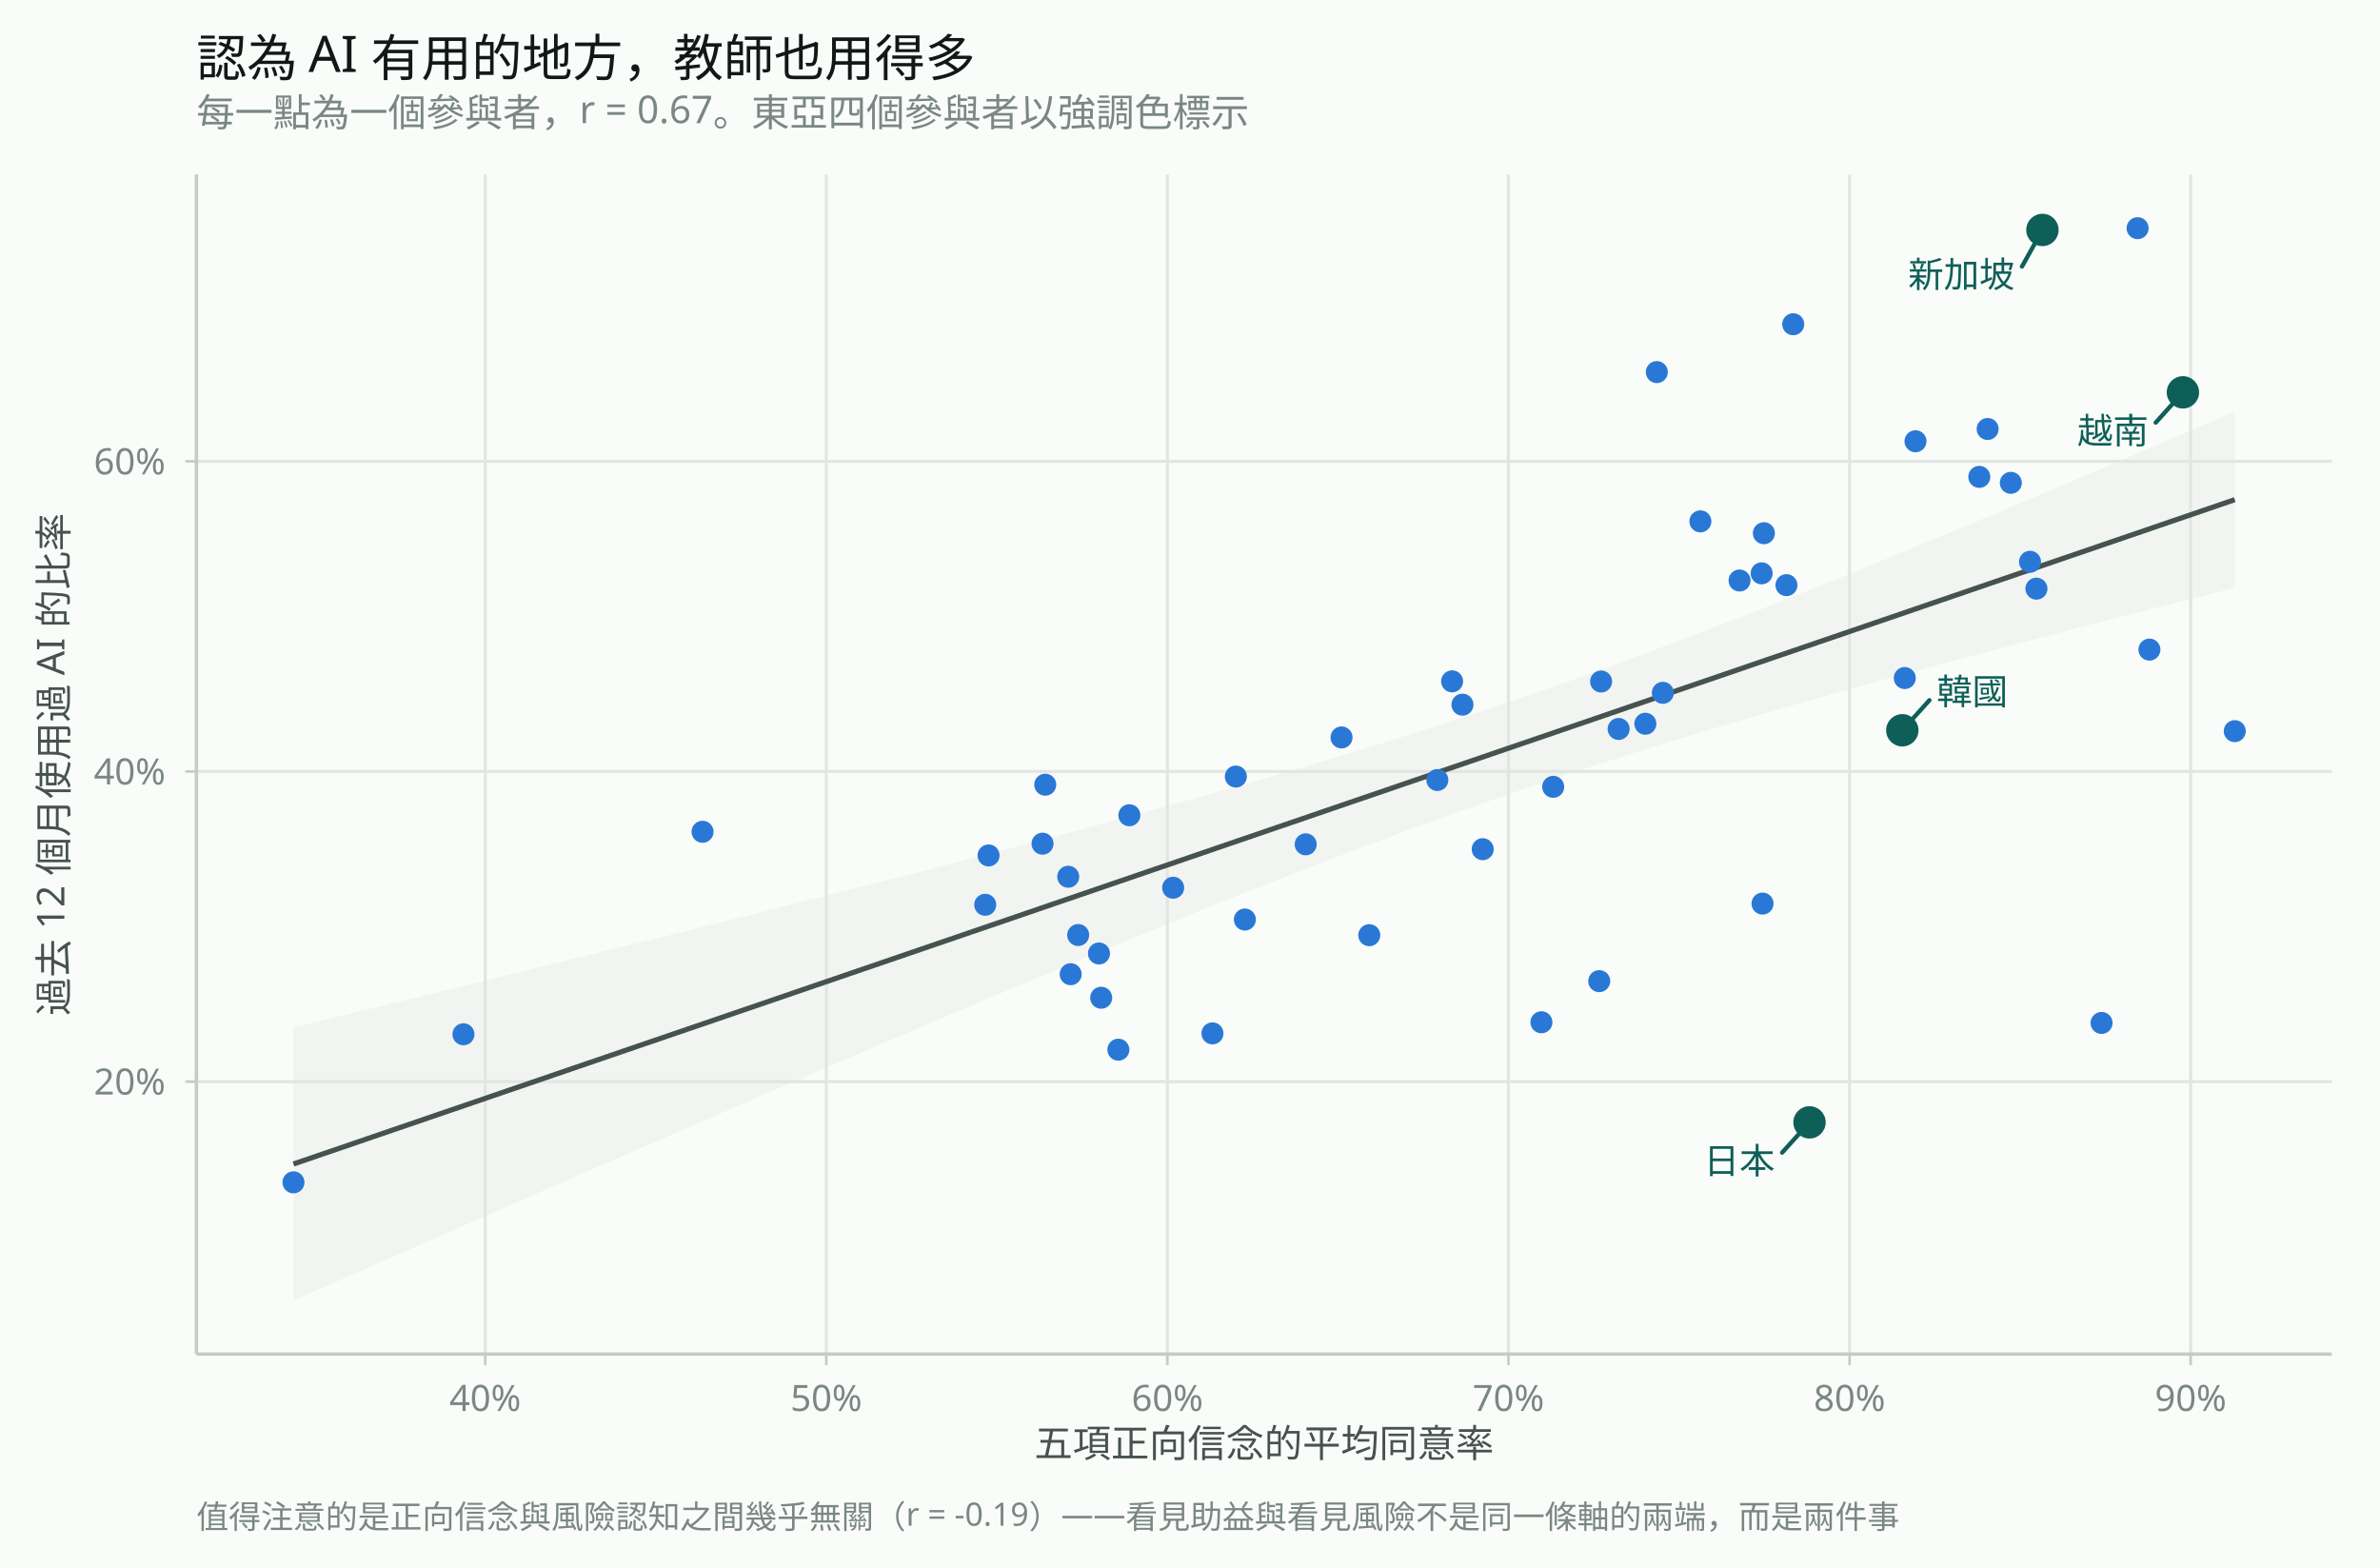
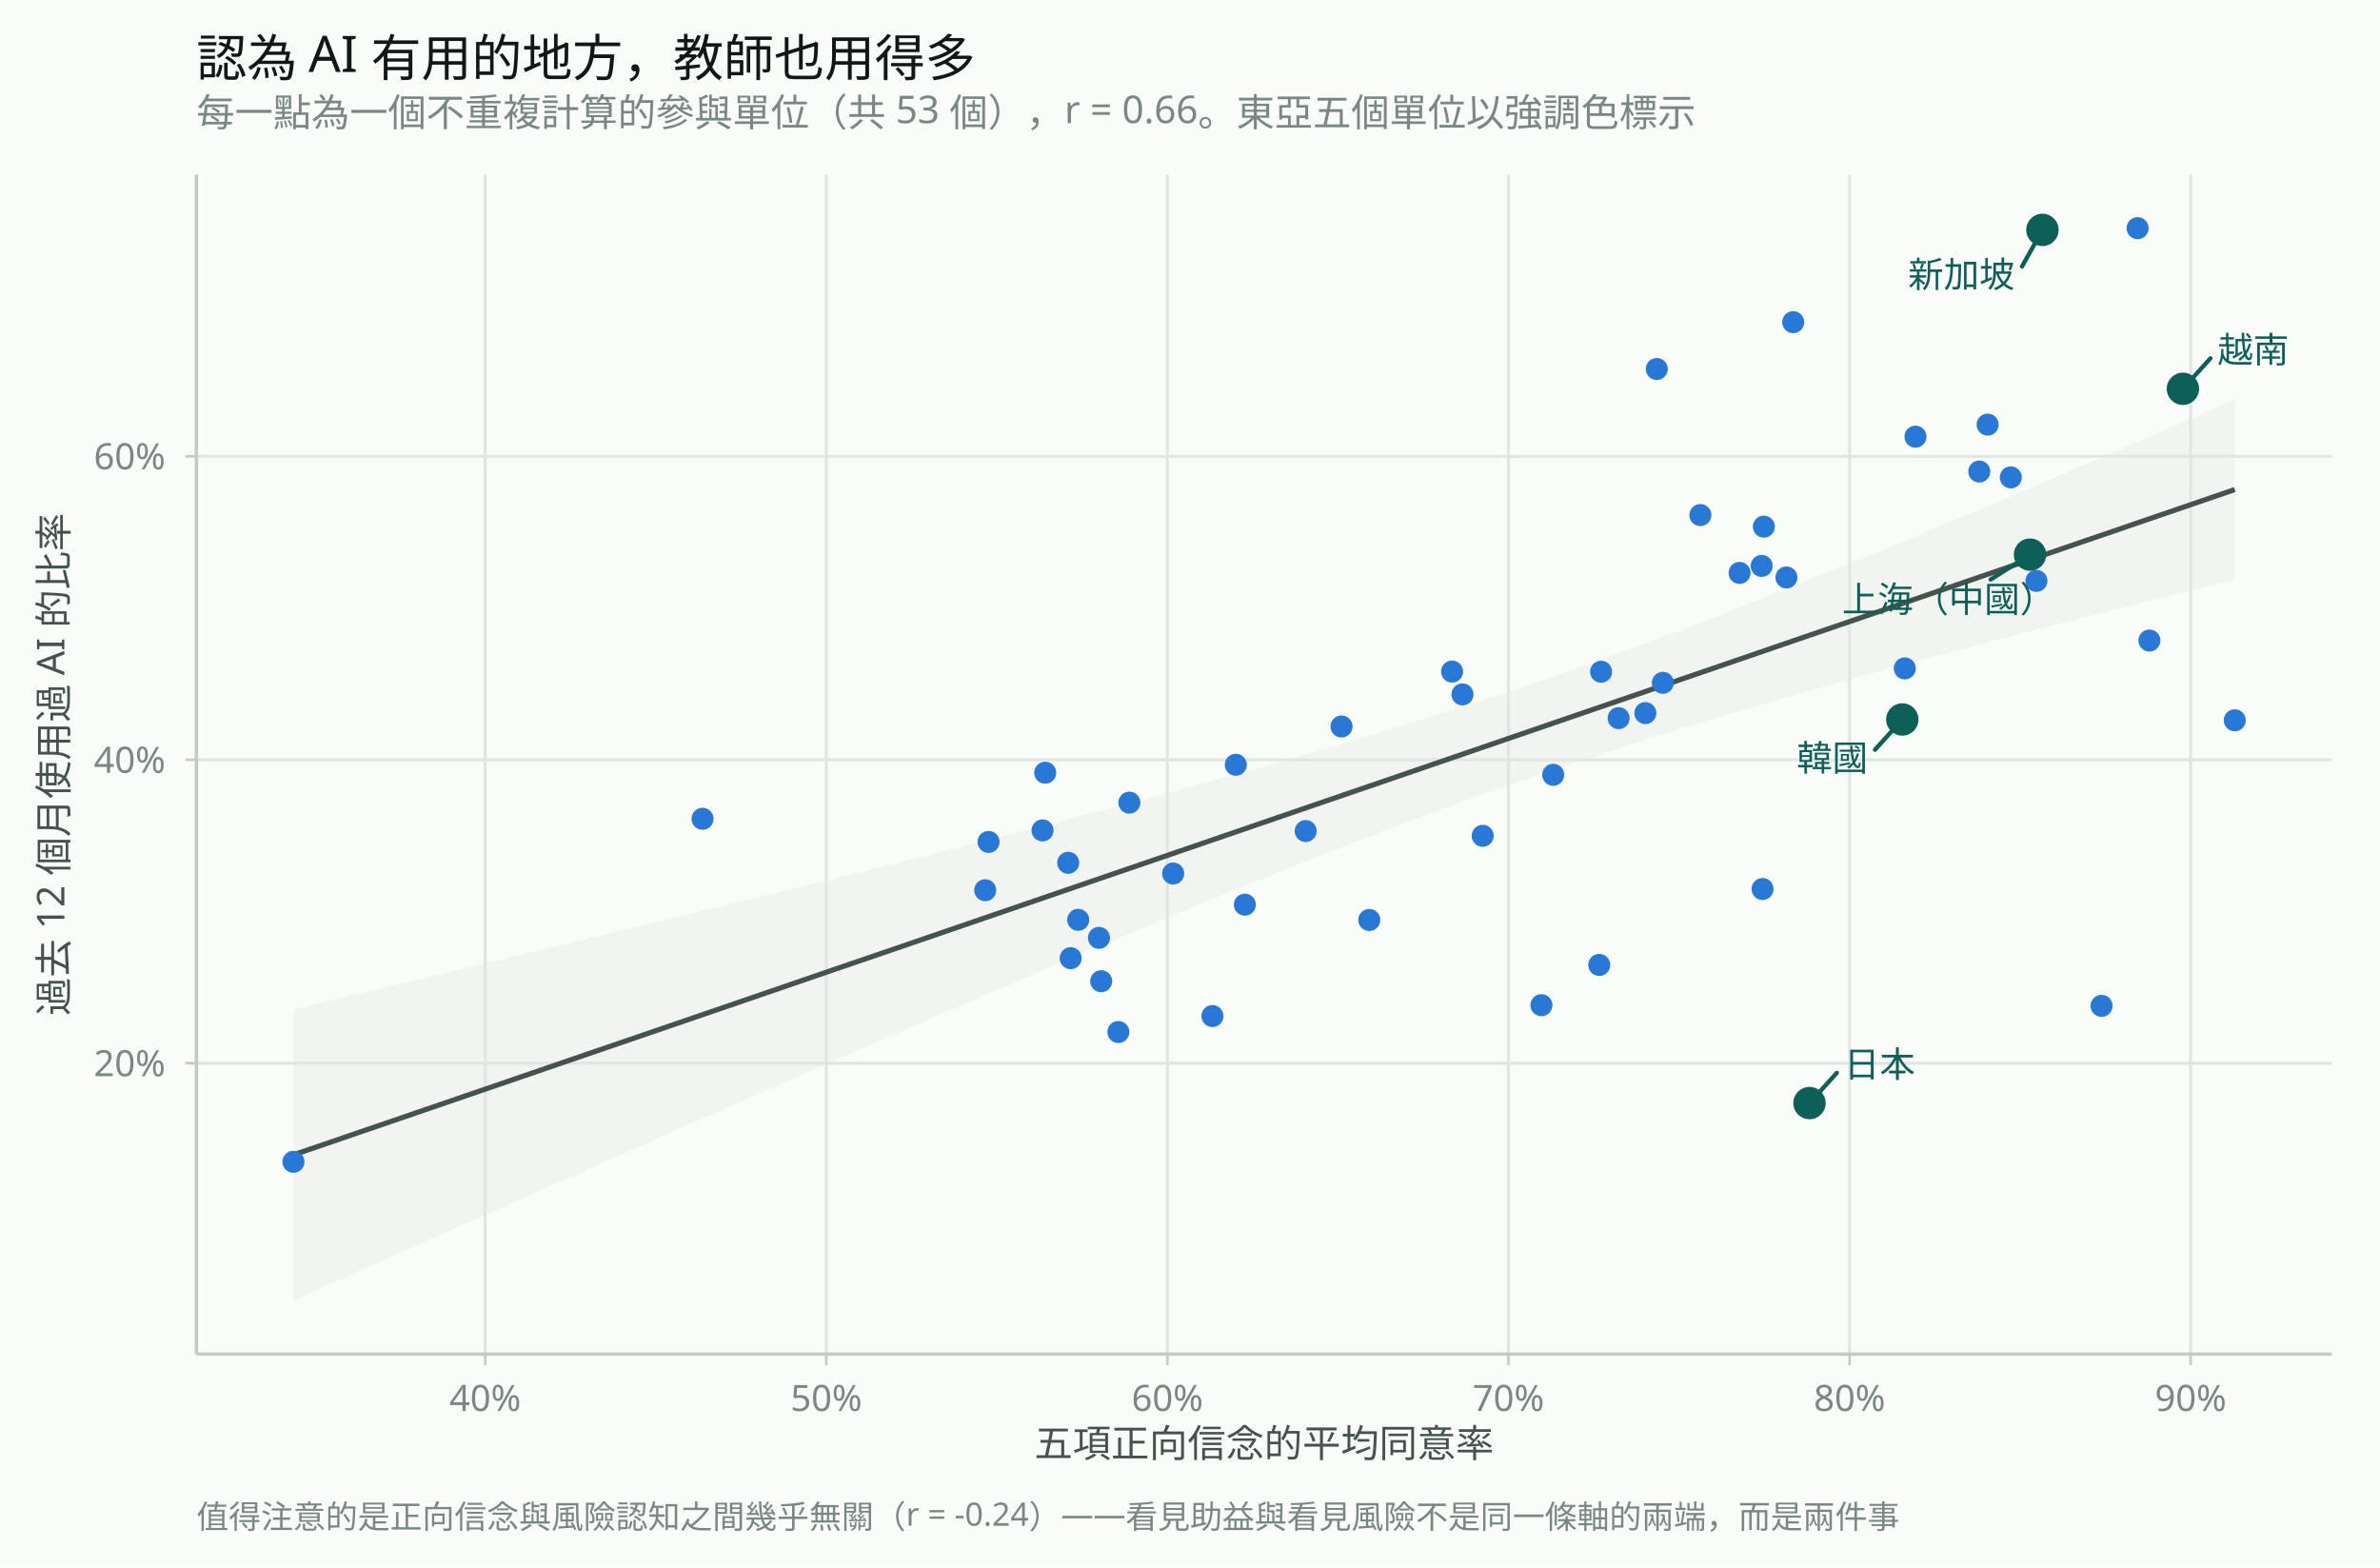
<svg xmlns="http://www.w3.org/2000/svg" width="590.40pt" height="388.80pt" viewBox="0 0 590.40 388.80">
  <g class="svglite">
    <defs>
      <style type="text/css">
    .svglite line, .svglite polyline, .svglite polygon, .svglite path, .svglite rect, .svglite circle {
      fill: none;
      stroke: #000000;
      stroke-linecap: round;
      stroke-linejoin: round;
      stroke-miterlimit: 10.00;
    }
    .svglite text {
      white-space: pre;
    }
    .svglite g.glyphgroup path {
      fill: inherit;
      stroke: none;
    }
  </style>
    </defs>
    <rect width="100%" height="100%" style="stroke: none; fill: #FAFCFA;" />
    <defs>
      <clipPath id="cpMC4wMHw1OTAuNDB8MC4wMHwzODguODA=">
        <rect x="0.00" y="0.00" width="590.40" height="388.80" />
      </clipPath>
    </defs>
    <g clip-path="url(#cpMC4wMHw1OTAuNDB8MC4wMHwzODguODA=)">
      <rect x="0" y="0.00" width="590.40" height="388.80" style="stroke-width: 1.07; stroke: none; fill: #FAFCFA;" />
    </g>
    <defs>
      <clipPath id="cpNDguNzN8NTc4LjQ0fDQzLjMwfDMzNS45MA==">
        <rect x="48.73" y="43.30" width="529.72" height="292.59" />
      </clipPath>
    </defs>
    <g clip-path="url(#cpNDguNzN8NTc4LjQ0fDQzLjMwfDMzNS45MA==)">
      <rect x="48.73" y="43.30" width="529.72" height="292.59" style="stroke-width: 1.07; stroke: none; fill: #FAFCFA;" />
-       <polyline points="48.73,268.30 578.44,268.30 " style="stroke-width: 0.75; stroke: #E1E6E2; stroke-linecap: butt;" />
-       <polyline points="48.73,191.37 578.44,191.37 " style="stroke-width: 0.75; stroke: #E1E6E2; stroke-linecap: butt;" />
-       <polyline points="48.73,114.44 578.44,114.44 " style="stroke-width: 0.75; stroke: #E1E6E2; stroke-linecap: butt;" />
+       <polyline points="48.73,263.74 578.44,263.74 " style="stroke-width: 0.75; stroke: #E1E6E2; stroke-linecap: butt;" />
+       <polyline points="48.73,188.47 578.44,188.47 " style="stroke-width: 0.75; stroke: #E1E6E2; stroke-linecap: butt;" />
+       <polyline points="48.73,113.20 578.44,113.20 " style="stroke-width: 0.75; stroke: #E1E6E2; stroke-linecap: butt;" />
      <polyline points="120.36,335.90 120.36,43.30 " style="stroke-width: 0.75; stroke: #E1E6E2; stroke-linecap: butt;" />
      <polyline points="204.98,335.90 204.98,43.30 " style="stroke-width: 0.75; stroke: #E1E6E2; stroke-linecap: butt;" />
      <polyline points="289.59,335.90 289.59,43.30 " style="stroke-width: 0.75; stroke: #E1E6E2; stroke-linecap: butt;" />
      <polyline points="374.20,335.90 374.20,43.30 " style="stroke-width: 0.75; stroke: #E1E6E2; stroke-linecap: butt;" />
      <polyline points="458.82,335.90 458.82,43.30 " style="stroke-width: 0.75; stroke: #E1E6E2; stroke-linecap: butt;" />
      <polyline points="543.43,335.90 543.43,43.30 " style="stroke-width: 0.75; stroke: #E1E6E2; stroke-linecap: butt;" />
-       <polygon points="72.80,254.88 78.90,253.39 85.00,251.91 91.09,250.42 97.19,248.93 103.28,247.44 109.38,245.94 115.47,244.45 121.57,242.95 127.67,241.45 133.76,239.95 139.86,238.45 145.95,236.94 152.05,235.43 158.14,233.92 164.24,232.41 170.34,230.89 176.43,229.36 182.53,227.84 188.62,226.31 194.72,224.77 200.81,223.23 206.91,221.69 213.01,220.14 219.10,218.58 225.20,217.02 231.29,215.45 237.39,213.87 243.48,212.28 249.58,210.68 255.68,209.08 261.77,207.46 267.87,205.83 273.96,204.19 280.06,202.54 286.15,200.87 292.25,199.18 298.35,197.48 304.44,195.76 310.54,194.02 316.63,192.25 322.73,190.46 328.82,188.64 334.92,186.80 341.02,184.93 347.11,183.03 353.21,181.09 359.30,179.12 365.40,177.12 371.49,175.08 377.59,173.01 383.69,170.90 389.78,168.76 395.88,166.58 401.97,164.36 408.07,162.12 414.16,159.84 420.26,157.53 426.36,155.19 432.45,152.83 438.55,150.44 444.64,148.03 450.74,145.59 456.84,143.14 462.93,140.66 469.03,138.17 475.12,135.66 481.22,133.14 487.31,130.61 493.41,128.06 499.51,125.50 505.60,122.93 511.70,120.35 517.79,117.77 523.89,115.17 529.98,112.57 536.08,109.96 542.18,107.34 548.27,104.72 554.37,102.09 554.37,145.82 548.27,147.36 542.18,148.91 536.08,150.46 529.98,152.03 523.89,153.59 517.79,155.17 511.70,156.75 505.60,158.35 499.51,159.95 493.41,161.56 487.31,163.19 481.22,164.82 475.12,166.47 469.03,168.14 462.93,169.82 456.84,171.52 450.74,173.24 444.64,174.97 438.55,176.73 432.45,178.51 426.36,180.32 420.26,182.16 414.16,184.02 408.07,185.91 401.97,187.84 395.88,189.79 389.78,191.79 383.69,193.81 377.59,195.88 371.49,197.97 365.40,200.11 359.30,202.28 353.21,204.48 347.11,206.72 341.02,208.99 334.92,211.29 328.82,213.62 322.73,215.97 316.63,218.35 310.54,220.76 304.44,223.19 298.35,225.64 292.25,228.11 286.15,230.59 280.06,233.09 273.96,235.61 267.87,238.14 261.77,240.69 255.68,243.24 249.58,245.81 243.48,248.38 237.39,250.97 231.29,253.56 225.20,256.16 219.10,258.77 213.01,261.39 206.91,264.01 200.81,266.63 194.72,269.27 188.62,271.90 182.53,274.54 176.43,277.19 170.34,279.84 164.24,282.49 158.14,285.15 152.05,287.81 145.95,290.47 139.86,293.14 133.76,295.80 127.67,298.47 121.57,301.15 115.47,303.82 109.38,306.50 103.28,309.18 97.19,311.86 91.09,314.54 85.00,317.22 78.90,319.91 72.80,322.60 " style="stroke-width: 0.00; stroke: none; stroke-linecap: butt; fill: #E1E6E2; fill-opacity: 0.35;" />
-       <polyline points="72.80,254.88 78.90,253.39 85.00,251.91 91.09,250.42 97.19,248.93 103.28,247.44 109.38,245.94 115.47,244.45 121.57,242.95 127.67,241.45 133.76,239.95 139.86,238.45 145.95,236.94 152.05,235.43 158.14,233.92 164.24,232.41 170.34,230.89 176.43,229.36 182.53,227.84 188.62,226.31 194.72,224.77 200.81,223.23 206.91,221.69 213.01,220.14 219.10,218.58 225.20,217.02 231.29,215.45 237.39,213.87 243.48,212.28 249.58,210.68 255.68,209.08 261.77,207.46 267.87,205.83 273.96,204.19 280.06,202.54 286.15,200.87 292.25,199.18 298.35,197.48 304.44,195.76 310.54,194.02 316.63,192.25 322.73,190.46 328.82,188.64 334.92,186.80 341.02,184.93 347.11,183.03 353.21,181.09 359.30,179.12 365.40,177.12 371.49,175.08 377.59,173.01 383.69,170.90 389.78,168.76 395.88,166.58 401.97,164.36 408.07,162.12 414.16,159.84 420.26,157.53 426.36,155.19 432.45,152.83 438.55,150.44 444.64,148.03 450.74,145.59 456.84,143.14 462.93,140.66 469.03,138.17 475.12,135.66 481.22,133.14 487.31,130.61 493.41,128.06 499.51,125.50 505.60,122.93 511.70,120.35 517.79,117.77 523.89,115.17 529.98,112.57 536.08,109.96 542.18,107.34 548.27,104.72 554.37,102.09 " style="stroke-width: 1.28; stroke: none; stroke-linecap: butt;" />
-       <polyline points="554.37,145.82 548.27,147.36 542.18,148.91 536.08,150.46 529.98,152.03 523.89,153.59 517.79,155.17 511.70,156.75 505.60,158.35 499.51,159.95 493.41,161.56 487.31,163.19 481.22,164.82 475.12,166.47 469.03,168.14 462.93,169.82 456.84,171.52 450.74,173.24 444.64,174.97 438.55,176.73 432.45,178.51 426.36,180.32 420.26,182.16 414.16,184.02 408.07,185.91 401.97,187.84 395.88,189.79 389.78,191.79 383.69,193.81 377.59,195.88 371.49,197.97 365.40,200.11 359.30,202.28 353.21,204.48 347.11,206.72 341.02,208.99 334.92,211.29 328.82,213.62 322.73,215.97 316.63,218.35 310.54,220.76 304.44,223.19 298.35,225.64 292.25,228.11 286.15,230.59 280.06,233.09 273.96,235.61 267.87,238.14 261.77,240.69 255.68,243.24 249.58,245.81 243.48,248.38 237.39,250.97 231.29,253.56 225.20,256.16 219.10,258.77 213.01,261.39 206.91,264.01 200.81,266.63 194.72,269.27 188.62,271.90 182.53,274.54 176.43,277.19 170.34,279.84 164.24,282.49 158.14,285.15 152.05,287.81 145.95,290.47 139.86,293.14 133.76,295.80 127.67,298.47 121.57,301.15 115.47,303.82 109.38,306.50 103.28,309.18 97.19,311.86 91.09,314.54 85.00,317.22 78.90,319.91 72.80,322.60 " style="stroke-width: 1.28; stroke: none; stroke-linecap: butt;" />
-       <polyline points="72.80,288.74 78.90,286.65 85.00,284.57 91.09,282.48 97.19,280.39 103.28,278.31 109.38,276.22 115.47,274.14 121.57,272.05 127.67,269.96 133.76,267.88 139.86,265.79 145.95,263.71 152.05,261.62 158.14,259.53 164.24,257.45 170.34,255.36 176.43,253.28 182.53,251.19 188.62,249.11 194.72,247.02 200.81,244.93 206.91,242.85 213.01,240.76 219.10,238.68 225.20,236.59 231.29,234.50 237.39,232.42 243.48,230.33 249.58,228.25 255.68,226.16 261.77,224.07 267.87,221.99 273.96,219.90 280.06,217.82 286.15,215.73 292.25,213.65 298.35,211.56 304.44,209.47 310.54,207.39 316.63,205.30 322.73,203.22 328.82,201.13 334.92,199.04 341.02,196.96 347.11,194.87 353.21,192.79 359.30,190.70 365.40,188.62 371.49,186.53 377.59,184.44 383.69,182.36 389.78,180.27 395.88,178.19 401.97,176.10 408.07,174.01 414.16,171.93 420.26,169.84 426.36,167.76 432.45,165.67 438.55,163.58 444.64,161.50 450.74,159.41 456.84,157.33 462.93,155.24 469.03,153.16 475.12,151.07 481.22,148.98 487.31,146.90 493.41,144.81 499.51,142.73 505.60,140.64 511.70,138.55 517.79,136.47 523.89,134.38 529.98,132.30 536.08,130.21 542.18,128.12 548.27,126.04 554.37,123.95 " style="stroke-width: 1.28; stroke: #46524E; stroke-linecap: butt;" />
-       <circle cx="431.53" cy="144.00" r="2.38" style="stroke-width: 0.71; stroke: #2A78D6; fill: #2A78D6;" />
+       <polygon points="72.80,250.34 78.90,248.89 85.00,247.44 91.09,245.99 97.19,244.53 103.28,243.08 109.38,241.62 115.47,240.16 121.57,238.69 127.67,237.23 133.76,235.76 139.86,234.29 145.95,232.82 152.05,231.35 158.14,229.87 164.24,228.39 170.34,226.91 176.43,225.42 182.53,223.93 188.62,222.44 194.72,220.94 200.81,219.44 206.91,217.93 213.01,216.42 219.10,214.90 225.20,213.37 231.29,211.84 237.39,210.30 243.48,208.75 249.58,207.20 255.68,205.63 261.77,204.06 267.87,202.47 273.96,200.87 280.06,199.26 286.15,197.64 292.25,195.99 298.35,194.33 304.44,192.66 310.54,190.96 316.63,189.24 322.73,187.49 328.82,185.72 334.92,183.92 341.02,182.10 347.11,180.24 353.21,178.34 359.30,176.41 365.40,174.45 371.49,172.45 377.59,170.41 383.69,168.33 389.78,166.21 395.88,164.05 401.97,161.85 408.07,159.62 414.16,157.35 420.26,155.04 426.36,152.71 432.45,150.34 438.55,147.95 444.64,145.52 450.74,143.08 456.84,140.61 462.93,138.12 469.03,135.61 475.12,133.08 481.22,130.53 487.31,127.97 493.41,125.40 499.51,122.81 505.60,120.22 511.70,117.61 517.79,114.99 523.89,112.36 529.98,109.73 536.08,107.08 542.18,104.43 548.27,101.78 554.37,99.11 554.37,143.77 548.27,145.28 542.18,146.80 536.08,148.33 529.98,149.87 523.89,151.41 517.79,152.96 511.70,154.52 505.60,156.09 499.51,157.67 493.41,159.26 487.31,160.87 481.22,162.48 475.12,164.12 469.03,165.77 462.93,167.43 456.84,169.12 450.74,170.83 444.64,172.56 438.55,174.32 432.45,176.10 426.36,177.91 420.26,179.75 414.16,181.63 408.07,183.54 401.97,185.48 395.88,187.46 389.78,189.48 383.69,191.54 377.59,193.64 371.49,195.77 365.40,197.95 359.30,200.16 353.21,202.41 347.11,204.70 341.02,207.02 334.92,209.37 328.82,211.74 322.73,214.15 316.63,216.59 310.54,219.04 304.44,221.52 298.35,224.02 292.25,226.54 286.15,229.08 280.06,231.63 273.96,234.19 267.87,236.77 261.77,239.37 255.68,241.97 249.58,244.58 243.48,247.20 237.39,249.83 231.29,252.47 225.20,255.12 219.10,257.77 213.01,260.43 206.91,263.10 200.81,265.77 194.72,268.44 188.62,271.12 182.53,273.81 176.43,276.49 170.34,279.18 164.24,281.88 158.14,284.58 152.05,287.28 145.95,289.98 139.86,292.69 133.76,295.40 127.67,298.11 121.57,300.82 115.47,303.54 109.38,306.26 103.28,308.98 97.19,311.70 91.09,314.42 85.00,317.14 78.90,319.87 72.80,322.60 " style="stroke-width: 0.00; stroke: none; stroke-linecap: butt; fill: #E1E6E2; fill-opacity: 0.35;" />
+       <polyline points="72.80,250.34 78.90,248.89 85.00,247.44 91.09,245.99 97.19,244.53 103.28,243.08 109.38,241.62 115.47,240.16 121.57,238.69 127.67,237.23 133.76,235.76 139.86,234.29 145.95,232.82 152.05,231.35 158.14,229.87 164.24,228.39 170.34,226.91 176.43,225.42 182.53,223.93 188.62,222.44 194.72,220.94 200.81,219.44 206.91,217.93 213.01,216.42 219.10,214.90 225.20,213.37 231.29,211.84 237.39,210.30 243.48,208.75 249.58,207.20 255.68,205.63 261.77,204.06 267.87,202.47 273.96,200.87 280.06,199.26 286.15,197.64 292.25,195.99 298.35,194.33 304.44,192.66 310.54,190.96 316.63,189.24 322.73,187.49 328.82,185.72 334.92,183.92 341.02,182.10 347.11,180.24 353.21,178.34 359.30,176.41 365.40,174.45 371.49,172.45 377.59,170.41 383.69,168.33 389.78,166.21 395.88,164.05 401.97,161.85 408.07,159.62 414.16,157.35 420.26,155.04 426.36,152.71 432.45,150.34 438.55,147.95 444.64,145.52 450.74,143.08 456.84,140.61 462.93,138.12 469.03,135.61 475.12,133.08 481.22,130.53 487.31,127.97 493.41,125.40 499.51,122.81 505.60,120.22 511.70,117.61 517.79,114.99 523.89,112.36 529.98,109.73 536.08,107.08 542.18,104.43 548.27,101.78 554.37,99.11 " style="stroke-width: 1.28; stroke: none; stroke-linecap: butt;" />
+       <polyline points="554.37,143.77 548.27,145.28 542.18,146.80 536.08,148.33 529.98,149.87 523.89,151.41 517.79,152.96 511.70,154.52 505.60,156.09 499.51,157.67 493.41,159.26 487.31,160.87 481.22,162.48 475.12,164.12 469.03,165.77 462.93,167.43 456.84,169.12 450.74,170.83 444.64,172.56 438.55,174.32 432.45,176.10 426.36,177.91 420.26,179.75 414.16,181.63 408.07,183.54 401.97,185.48 395.88,187.46 389.78,189.48 383.69,191.54 377.59,193.64 371.49,195.77 365.40,197.95 359.30,200.16 353.21,202.41 347.11,204.70 341.02,207.02 334.92,209.37 328.82,211.74 322.73,214.15 316.63,216.59 310.54,219.04 304.44,221.52 298.35,224.02 292.25,226.54 286.15,229.08 280.06,231.63 273.96,234.19 267.87,236.77 261.77,239.37 255.68,241.97 249.58,244.58 243.48,247.20 237.39,249.83 231.29,252.47 225.20,255.12 219.10,257.77 213.01,260.43 206.91,263.10 200.81,265.77 194.72,268.44 188.62,271.12 182.53,273.81 176.43,276.49 170.34,279.18 164.24,281.88 158.14,284.58 152.05,287.28 145.95,289.98 139.86,292.69 133.76,295.40 127.67,298.11 121.57,300.82 115.47,303.54 109.38,306.26 103.28,308.98 97.19,311.70 91.09,314.42 85.00,317.14 78.90,319.87 72.80,322.60 " style="stroke-width: 1.28; stroke: none; stroke-linecap: butt;" />
+       <polyline points="72.80,286.47 78.90,284.38 85.00,282.29 91.09,280.20 97.19,278.12 103.28,276.03 109.38,273.94 115.47,271.85 121.57,269.76 127.67,267.67 133.76,265.58 139.86,263.49 145.95,261.40 152.05,259.31 158.14,257.23 164.24,255.14 170.34,253.05 176.43,250.96 182.53,248.87 188.62,246.78 194.72,244.69 200.81,242.60 206.91,240.51 213.01,238.42 219.10,236.34 225.20,234.25 231.29,232.16 237.39,230.07 243.48,227.98 249.58,225.89 255.68,223.80 261.77,221.71 267.87,219.62 273.96,217.53 280.06,215.45 286.15,213.36 292.25,211.27 298.35,209.18 304.44,207.09 310.54,205.00 316.63,202.91 322.73,200.82 328.82,198.73 334.92,196.64 341.02,194.56 347.11,192.47 353.21,190.38 359.30,188.29 365.40,186.20 371.49,184.11 377.59,182.02 383.69,179.93 389.78,177.84 395.88,175.75 401.97,173.67 408.07,171.58 414.16,169.49 420.26,167.40 426.36,165.31 432.45,163.22 438.55,161.13 444.64,159.04 450.74,156.95 456.84,154.86 462.93,152.78 469.03,150.69 475.12,148.60 481.22,146.51 487.31,144.42 493.41,142.33 499.51,140.24 505.60,138.15 511.70,136.06 517.79,133.97 523.89,131.89 529.98,129.80 536.08,127.71 542.18,125.62 548.27,123.53 554.37,121.44 " style="stroke-width: 1.28; stroke: #46524E; stroke-linecap: butt;" />
+       <circle cx="431.53" cy="142.12" r="2.38" style="stroke-width: 0.71; stroke: #2A78D6; fill: #2A78D6;" />
      <circle cx="530.27" cy="56.60" r="2.38" style="stroke-width: 0.71; stroke: #2A78D6; fill: #2A78D6;" />
-       <circle cx="411.00" cy="92.30" r="2.38" style="stroke-width: 0.71; stroke: #2A78D6; fill: #2A78D6;" />
-       <circle cx="259.29" cy="194.65" r="2.38" style="stroke-width: 0.71; stroke: #2A78D6; fill: #2A78D6;" />
-       <circle cx="498.82" cy="119.77" r="2.38" style="stroke-width: 0.71; stroke: #2A78D6; fill: #2A78D6;" />
-       <circle cx="264.99" cy="217.48" r="2.38" style="stroke-width: 0.71; stroke: #2A78D6; fill: #2A78D6;" />
-       <circle cx="356.56" cy="193.49" r="2.38" style="stroke-width: 0.71; stroke: #2A78D6; fill: #2A78D6;" />
-       <circle cx="114.97" cy="256.56" r="2.38" style="stroke-width: 0.71; stroke: #2A78D6; fill: #2A78D6;" />
-       <circle cx="277.43" cy="260.38" r="2.38" style="stroke-width: 0.71; stroke: #2A78D6; fill: #2A78D6;" />
-       <circle cx="505.17" cy="146.02" r="2.38" style="stroke-width: 0.71; stroke: #2A78D6; fill: #2A78D6;" />
-       <circle cx="421.81" cy="129.33" r="2.38" style="stroke-width: 0.71; stroke: #2A78D6; fill: #2A78D6;" />
-       <circle cx="475.17" cy="109.46" r="2.38" style="stroke-width: 0.71; stroke: #2A78D6; fill: #2A78D6;" />
-       <circle cx="437.56" cy="132.27" r="2.38" style="stroke-width: 0.71; stroke: #2A78D6; fill: #2A78D6;" />
-       <circle cx="437.01" cy="142.22" r="2.38" style="stroke-width: 0.71; stroke: #2A78D6; fill: #2A78D6;" />
-       <circle cx="443.16" cy="145.15" r="2.38" style="stroke-width: 0.71; stroke: #2A78D6; fill: #2A78D6;" />
-       <circle cx="503.58" cy="139.36" r="2.38" style="stroke-width: 0.71; stroke: #2A78D6; fill: #2A78D6;" />
-       <circle cx="437.23" cy="224.14" r="2.38" style="stroke-width: 0.71; stroke: #2A78D6; fill: #2A78D6;" />
-       <circle cx="397.18" cy="169.05" r="2.38" style="stroke-width: 0.71; stroke: #2A78D6; fill: #2A78D6;" />
-       <circle cx="174.28" cy="206.33" r="2.38" style="stroke-width: 0.71; stroke: #2A78D6; fill: #2A78D6;" />
-       <circle cx="258.62" cy="209.28" r="2.38" style="stroke-width: 0.71; stroke: #2A78D6; fill: #2A78D6;" />
-       <circle cx="367.81" cy="210.65" r="2.38" style="stroke-width: 0.71; stroke: #2A78D6; fill: #2A78D6;" />
-       <circle cx="265.60" cy="241.66" r="2.38" style="stroke-width: 0.71; stroke: #2A78D6; fill: #2A78D6;" />
-       <circle cx="72.80" cy="293.29" r="2.38" style="stroke-width: 0.71; stroke: #2A78D6; fill: #2A78D6;" />
-       <circle cx="291.02" cy="220.21" r="2.38" style="stroke-width: 0.71; stroke: #2A78D6; fill: #2A78D6;" />
-       <circle cx="300.77" cy="256.34" r="2.38" style="stroke-width: 0.71; stroke: #2A78D6; fill: #2A78D6;" />
-       <circle cx="382.38" cy="253.58" r="2.38" style="stroke-width: 0.71; stroke: #2A78D6; fill: #2A78D6;" />
-       <circle cx="362.79" cy="174.80" r="2.38" style="stroke-width: 0.71; stroke: #2A78D6; fill: #2A78D6;" />
-       <circle cx="273.17" cy="247.50" r="2.38" style="stroke-width: 0.71; stroke: #2A78D6; fill: #2A78D6;" />
-       <circle cx="448.88" cy="278.41" r="3.66" style="stroke-width: 0.71; stroke: #0E5F57; fill: #0E5F57;" />
-       <circle cx="491.00" cy="118.29" r="2.38" style="stroke-width: 0.71; stroke: #2A78D6; fill: #2A78D6;" />
-       <circle cx="471.90" cy="181.15" r="3.66" style="stroke-width: 0.71; stroke: #0E5F57; fill: #0E5F57;" />
-       <circle cx="385.30" cy="195.18" r="2.38" style="stroke-width: 0.71; stroke: #2A78D6; fill: #2A78D6;" />
-       <circle cx="323.90" cy="209.44" r="2.38" style="stroke-width: 0.71; stroke: #2A78D6; fill: #2A78D6;" />
-       <circle cx="396.72" cy="243.38" r="2.38" style="stroke-width: 0.71; stroke: #2A78D6; fill: #2A78D6;" />
-       <circle cx="332.79" cy="182.93" r="2.38" style="stroke-width: 0.71; stroke: #2A78D6; fill: #2A78D6;" />
-       <circle cx="472.51" cy="168.20" r="2.38" style="stroke-width: 0.71; stroke: #2A78D6; fill: #2A78D6;" />
-       <circle cx="272.62" cy="236.52" r="2.38" style="stroke-width: 0.71; stroke: #2A78D6; fill: #2A78D6;" />
-       <circle cx="280.16" cy="202.23" r="2.38" style="stroke-width: 0.71; stroke: #2A78D6; fill: #2A78D6;" />
-       <circle cx="306.57" cy="192.63" r="2.38" style="stroke-width: 0.71; stroke: #2A78D6; fill: #2A78D6;" />
-       <circle cx="444.84" cy="80.43" r="2.38" style="stroke-width: 0.71; stroke: #2A78D6; fill: #2A78D6;" />
-       <circle cx="412.50" cy="171.86" r="2.38" style="stroke-width: 0.71; stroke: #2A78D6; fill: #2A78D6;" />
-       <circle cx="308.81" cy="228.10" r="2.38" style="stroke-width: 0.71; stroke: #2A78D6; fill: #2A78D6;" />
-       <circle cx="360.22" cy="169.01" r="2.38" style="stroke-width: 0.71; stroke: #2A78D6; fill: #2A78D6;" />
-       <circle cx="554.37" cy="181.37" r="2.38" style="stroke-width: 0.71; stroke: #2A78D6; fill: #2A78D6;" />
-       <circle cx="506.66" cy="57.04" r="3.66" style="stroke-width: 0.71; stroke: #0E5F57; fill: #0E5F57;" />
-       <circle cx="267.46" cy="231.94" r="2.38" style="stroke-width: 0.71; stroke: #2A78D6; fill: #2A78D6;" />
-       <circle cx="339.67" cy="231.98" r="2.38" style="stroke-width: 0.71; stroke: #2A78D6; fill: #2A78D6;" />
-       <circle cx="245.23" cy="212.20" r="2.38" style="stroke-width: 0.71; stroke: #2A78D6; fill: #2A78D6;" />
-       <circle cx="244.40" cy="224.44" r="2.38" style="stroke-width: 0.71; stroke: #2A78D6; fill: #2A78D6;" />
-       <circle cx="521.33" cy="253.75" r="2.38" style="stroke-width: 0.71; stroke: #2A78D6; fill: #2A78D6;" />
-       <circle cx="401.53" cy="180.82" r="2.38" style="stroke-width: 0.71; stroke: #2A78D6; fill: #2A78D6;" />
-       <circle cx="493.07" cy="106.41" r="2.38" style="stroke-width: 0.71; stroke: #2A78D6; fill: #2A78D6;" />
-       <circle cx="541.51" cy="97.32" r="3.66" style="stroke-width: 0.71; stroke: #0E5F57; fill: #0E5F57;" />
-       <circle cx="408.16" cy="179.53" r="2.38" style="stroke-width: 0.71; stroke: #2A78D6; fill: #2A78D6;" />
-       <circle cx="533.20" cy="161.14" r="2.38" style="stroke-width: 0.71; stroke: #2A78D6; fill: #2A78D6;" />
-       <line x1="442.09" y1="285.91" x2="448.22" y2="279.13" style="stroke-width: 1.07; stroke: #0E5F57;" />
-       <line x1="478.63" y1="173.70" x2="472.56" y2="180.42" style="stroke-width: 1.07; stroke: #0E5F57;" />
-       <line x1="501.59" y1="66.11" x2="506.22" y2="57.82" style="stroke-width: 1.07; stroke: #0E5F57;" />
-       <line x1="534.76" y1="104.83" x2="540.86" y2="98.05" style="stroke-width: 1.07; stroke: #0E5F57;" />
-       <text x="431.47" y="291.14" text-anchor="middle" style="font-size: 8.82px;fill: #0E5F57; font-family: &quot;PingFang HK&quot;;" textLength="17.62px" lengthAdjust="spacingAndGlyphs">日本</text>
-       <text x="489.24" y="174.75" text-anchor="middle" style="font-size: 8.82px;fill: #0E5F57; font-family: &quot;PingFang HK&quot;;" textLength="17.62px" lengthAdjust="spacingAndGlyphs">韓國</text>
+       <circle cx="411.00" cy="91.53" r="2.38" style="stroke-width: 0.71; stroke: #2A78D6; fill: #2A78D6;" />
+       <circle cx="259.29" cy="191.68" r="2.38" style="stroke-width: 0.71; stroke: #2A78D6; fill: #2A78D6;" />
+       <circle cx="498.82" cy="118.42" r="2.38" style="stroke-width: 0.71; stroke: #2A78D6; fill: #2A78D6;" />
+       <circle cx="264.99" cy="214.02" r="2.38" style="stroke-width: 0.71; stroke: #2A78D6; fill: #2A78D6;" />
+       <circle cx="277.43" cy="256.00" r="2.38" style="stroke-width: 0.71; stroke: #2A78D6; fill: #2A78D6;" />
+       <circle cx="505.17" cy="144.09" r="2.38" style="stroke-width: 0.71; stroke: #2A78D6; fill: #2A78D6;" />
+       <circle cx="421.81" cy="127.77" r="2.38" style="stroke-width: 0.71; stroke: #2A78D6; fill: #2A78D6;" />
+       <circle cx="475.17" cy="108.32" r="2.38" style="stroke-width: 0.71; stroke: #2A78D6; fill: #2A78D6;" />
+       <circle cx="437.56" cy="130.64" r="2.38" style="stroke-width: 0.71; stroke: #2A78D6; fill: #2A78D6;" />
+       <circle cx="437.01" cy="140.38" r="2.38" style="stroke-width: 0.71; stroke: #2A78D6; fill: #2A78D6;" />
+       <circle cx="443.16" cy="143.25" r="2.38" style="stroke-width: 0.71; stroke: #2A78D6; fill: #2A78D6;" />
+       <circle cx="503.58" cy="137.58" r="3.66" style="stroke-width: 0.71; stroke: #0E5F57; fill: #0E5F57;" />
+       <circle cx="437.23" cy="220.53" r="2.38" style="stroke-width: 0.71; stroke: #2A78D6; fill: #2A78D6;" />
+       <circle cx="397.18" cy="166.63" r="2.38" style="stroke-width: 0.71; stroke: #2A78D6; fill: #2A78D6;" />
+       <circle cx="174.28" cy="203.11" r="2.38" style="stroke-width: 0.71; stroke: #2A78D6; fill: #2A78D6;" />
+       <circle cx="258.62" cy="205.99" r="2.38" style="stroke-width: 0.71; stroke: #2A78D6; fill: #2A78D6;" />
+       <circle cx="367.81" cy="207.33" r="2.38" style="stroke-width: 0.71; stroke: #2A78D6; fill: #2A78D6;" />
+       <circle cx="265.60" cy="237.68" r="2.38" style="stroke-width: 0.71; stroke: #2A78D6; fill: #2A78D6;" />
+       <circle cx="72.80" cy="288.20" r="2.38" style="stroke-width: 0.71; stroke: #2A78D6; fill: #2A78D6;" />
+       <circle cx="291.02" cy="216.69" r="2.38" style="stroke-width: 0.71; stroke: #2A78D6; fill: #2A78D6;" />
+       <circle cx="300.77" cy="252.04" r="2.38" style="stroke-width: 0.71; stroke: #2A78D6; fill: #2A78D6;" />
+       <circle cx="382.38" cy="249.34" r="2.38" style="stroke-width: 0.71; stroke: #2A78D6; fill: #2A78D6;" />
+       <circle cx="362.79" cy="172.25" r="2.38" style="stroke-width: 0.71; stroke: #2A78D6; fill: #2A78D6;" />
+       <circle cx="273.17" cy="243.40" r="2.38" style="stroke-width: 0.71; stroke: #2A78D6; fill: #2A78D6;" />
+       <circle cx="448.88" cy="273.63" r="3.66" style="stroke-width: 0.71; stroke: #0E5F57; fill: #0E5F57;" />
+       <circle cx="491.00" cy="116.97" r="2.38" style="stroke-width: 0.71; stroke: #2A78D6; fill: #2A78D6;" />
+       <circle cx="471.90" cy="178.47" r="3.66" style="stroke-width: 0.71; stroke: #0E5F57; fill: #0E5F57;" />
+       <circle cx="385.30" cy="192.20" r="2.38" style="stroke-width: 0.71; stroke: #2A78D6; fill: #2A78D6;" />
+       <circle cx="323.90" cy="206.15" r="2.38" style="stroke-width: 0.71; stroke: #2A78D6; fill: #2A78D6;" />
+       <circle cx="396.72" cy="239.36" r="2.38" style="stroke-width: 0.71; stroke: #2A78D6; fill: #2A78D6;" />
+       <circle cx="332.79" cy="180.21" r="2.38" style="stroke-width: 0.71; stroke: #2A78D6; fill: #2A78D6;" />
+       <circle cx="472.51" cy="165.80" r="2.38" style="stroke-width: 0.71; stroke: #2A78D6; fill: #2A78D6;" />
+       <circle cx="272.62" cy="232.64" r="2.38" style="stroke-width: 0.71; stroke: #2A78D6; fill: #2A78D6;" />
+       <circle cx="280.16" cy="199.10" r="2.38" style="stroke-width: 0.71; stroke: #2A78D6; fill: #2A78D6;" />
+       <circle cx="306.57" cy="189.71" r="2.38" style="stroke-width: 0.71; stroke: #2A78D6; fill: #2A78D6;" />
+       <circle cx="444.84" cy="79.92" r="2.38" style="stroke-width: 0.71; stroke: #2A78D6; fill: #2A78D6;" />
+       <circle cx="412.50" cy="169.38" r="2.38" style="stroke-width: 0.71; stroke: #2A78D6; fill: #2A78D6;" />
+       <circle cx="308.81" cy="224.41" r="2.38" style="stroke-width: 0.71; stroke: #2A78D6; fill: #2A78D6;" />
+       <circle cx="360.22" cy="166.59" r="2.38" style="stroke-width: 0.71; stroke: #2A78D6; fill: #2A78D6;" />
+       <circle cx="554.37" cy="178.68" r="2.38" style="stroke-width: 0.71; stroke: #2A78D6; fill: #2A78D6;" />
+       <circle cx="506.66" cy="57.03" r="3.66" style="stroke-width: 0.71; stroke: #0E5F57; fill: #0E5F57;" />
+       <circle cx="267.46" cy="228.17" r="2.38" style="stroke-width: 0.71; stroke: #2A78D6; fill: #2A78D6;" />
+       <circle cx="339.67" cy="228.21" r="2.38" style="stroke-width: 0.71; stroke: #2A78D6; fill: #2A78D6;" />
+       <circle cx="245.23" cy="208.85" r="2.38" style="stroke-width: 0.71; stroke: #2A78D6; fill: #2A78D6;" />
+       <circle cx="244.40" cy="220.83" r="2.38" style="stroke-width: 0.71; stroke: #2A78D6; fill: #2A78D6;" />
+       <circle cx="521.33" cy="249.51" r="2.38" style="stroke-width: 0.71; stroke: #2A78D6; fill: #2A78D6;" />
+       <circle cx="401.53" cy="178.14" r="2.38" style="stroke-width: 0.71; stroke: #2A78D6; fill: #2A78D6;" />
+       <circle cx="493.07" cy="105.33" r="2.38" style="stroke-width: 0.71; stroke: #2A78D6; fill: #2A78D6;" />
+       <circle cx="541.51" cy="96.44" r="3.66" style="stroke-width: 0.71; stroke: #0E5F57; fill: #0E5F57;" />
+       <circle cx="408.16" cy="176.89" r="2.38" style="stroke-width: 0.71; stroke: #2A78D6; fill: #2A78D6;" />
+       <circle cx="533.20" cy="158.89" r="2.38" style="stroke-width: 0.71; stroke: #2A78D6; fill: #2A78D6;" />
+       <line x1="493.81" y1="143.75" x2="502.61" y2="138.20" style="stroke-width: 1.07; stroke: #0E5F57;" />
+       <line x1="455.65" y1="266.14" x2="449.53" y2="272.91" style="stroke-width: 1.07; stroke: #0E5F57;" />
+       <line x1="465.13" y1="185.97" x2="471.25" y2="179.20" style="stroke-width: 1.07; stroke: #0E5F57;" />
+       <line x1="501.59" y1="66.11" x2="506.23" y2="57.81" style="stroke-width: 1.07; stroke: #0E5F57;" />
+       <line x1="548.33" y1="88.89" x2="542.17" y2="95.72" style="stroke-width: 1.07; stroke: #0E5F57;" />
+       <text x="483.41" y="151.84" text-anchor="middle" style="font-size: 8.82px;fill: #0E5F57; font-family: &quot;PingFang HK&quot;;" textLength="52.88px" lengthAdjust="spacingAndGlyphs">上海（中國）</text>
+       <text x="466.26" y="267.20" text-anchor="middle" style="font-size: 8.82px;fill: #0E5F57; font-family: &quot;PingFang HK&quot;;" textLength="17.62px" lengthAdjust="spacingAndGlyphs">日本</text>
+       <text x="454.52" y="191.20" text-anchor="middle" style="font-size: 8.82px;fill: #0E5F57; font-family: &quot;PingFang HK&quot;;" textLength="17.62px" lengthAdjust="spacingAndGlyphs">韓國</text>
      <text x="486.57" y="71.28" text-anchor="middle" style="font-size: 8.82px;fill: #0E5F57; font-family: &quot;PingFang HK&quot;;" textLength="26.44px" lengthAdjust="spacingAndGlyphs">新加坡</text>
-       <text x="524.15" y="110.06" text-anchor="middle" style="font-size: 8.82px;fill: #0E5F57; font-family: &quot;PingFang HK&quot;;" textLength="17.62px" lengthAdjust="spacingAndGlyphs">越南</text>
+       <text x="558.94" y="89.97" text-anchor="middle" style="font-size: 8.82px;fill: #0E5F57; font-family: &quot;PingFang HK&quot;;" textLength="17.62px" lengthAdjust="spacingAndGlyphs">越南</text>
    </g>
    <g clip-path="url(#cpMC4wMHw1OTAuNDB8MC4wMHwzODguODA=)">
      <polyline points="48.73,335.90 48.73,43.30 " style="stroke-width: 0.85; stroke: #C3CCC7; stroke-linecap: butt;" />
-       <text x="41.05" y="271.51" text-anchor="end" style="font-size: 9.00px;fill: #7A8783; font-family: &quot;PingFang HK&quot;;" textLength="19.55px" lengthAdjust="spacingAndGlyphs">20%</text>
-       <text x="41.05" y="194.59" text-anchor="end" style="font-size: 9.00px;fill: #7A8783; font-family: &quot;PingFang HK&quot;;" textLength="19.55px" lengthAdjust="spacingAndGlyphs">40%</text>
-       <text x="41.05" y="117.66" text-anchor="end" style="font-size: 9.00px;fill: #7A8783; font-family: &quot;PingFang HK&quot;;" textLength="19.55px" lengthAdjust="spacingAndGlyphs">60%</text>
-       <polyline points="45.99,268.30 48.73,268.30 " style="stroke-width: 0.64; stroke: #C3CCC7; stroke-linecap: butt;" />
-       <polyline points="45.99,191.37 48.73,191.37 " style="stroke-width: 0.64; stroke: #C3CCC7; stroke-linecap: butt;" />
-       <polyline points="45.99,114.44 48.73,114.44 " style="stroke-width: 0.64; stroke: #C3CCC7; stroke-linecap: butt;" />
+       <text x="41.05" y="266.96" text-anchor="end" style="font-size: 9.00px;fill: #7A8783; font-family: &quot;PingFang HK&quot;;" textLength="19.55px" lengthAdjust="spacingAndGlyphs">20%</text>
+       <text x="41.05" y="191.69" text-anchor="end" style="font-size: 9.00px;fill: #7A8783; font-family: &quot;PingFang HK&quot;;" textLength="19.55px" lengthAdjust="spacingAndGlyphs">40%</text>
+       <text x="41.05" y="116.41" text-anchor="end" style="font-size: 9.00px;fill: #7A8783; font-family: &quot;PingFang HK&quot;;" textLength="19.55px" lengthAdjust="spacingAndGlyphs">60%</text>
+       <polyline points="45.99,263.74 48.73,263.74 " style="stroke-width: 0.64; stroke: #C3CCC7; stroke-linecap: butt;" />
+       <polyline points="45.99,188.47 48.73,188.47 " style="stroke-width: 0.64; stroke: #C3CCC7; stroke-linecap: butt;" />
+       <polyline points="45.99,113.20 48.73,113.20 " style="stroke-width: 0.64; stroke: #C3CCC7; stroke-linecap: butt;" />
      <polyline points="48.73,335.90 578.44,335.90 " style="stroke-width: 0.85; stroke: #C3CCC7; stroke-linecap: butt;" />
      <polyline points="120.36,338.64 120.36,335.90 " style="stroke-width: 0.64; stroke: #C3CCC7; stroke-linecap: butt;" />
      <polyline points="204.98,338.64 204.98,335.90 " style="stroke-width: 0.64; stroke: #C3CCC7; stroke-linecap: butt;" />
      <polyline points="289.59,338.64 289.59,335.90 " style="stroke-width: 0.64; stroke: #C3CCC7; stroke-linecap: butt;" />
      <polyline points="374.20,338.64 374.20,335.90 " style="stroke-width: 0.64; stroke: #C3CCC7; stroke-linecap: butt;" />
      <polyline points="458.82,338.64 458.82,335.90 " style="stroke-width: 0.64; stroke: #C3CCC7; stroke-linecap: butt;" />
      <polyline points="543.43,338.64 543.43,335.90 " style="stroke-width: 0.64; stroke: #C3CCC7; stroke-linecap: butt;" />
      <text x="120.36" y="350.00" text-anchor="middle" style="font-size: 9.00px;fill: #7A8783; font-family: &quot;PingFang HK&quot;;" textLength="19.55px" lengthAdjust="spacingAndGlyphs">40%</text>
      <text x="204.98" y="350.00" text-anchor="middle" style="font-size: 9.00px;fill: #7A8783; font-family: &quot;PingFang HK&quot;;" textLength="19.55px" lengthAdjust="spacingAndGlyphs">50%</text>
      <text x="289.59" y="350.00" text-anchor="middle" style="font-size: 9.00px;fill: #7A8783; font-family: &quot;PingFang HK&quot;;" textLength="19.55px" lengthAdjust="spacingAndGlyphs">60%</text>
      <text x="374.20" y="350.00" text-anchor="middle" style="font-size: 9.00px;fill: #7A8783; font-family: &quot;PingFang HK&quot;;" textLength="19.06px" lengthAdjust="spacingAndGlyphs">70%</text>
      <text x="458.82" y="350.00" text-anchor="middle" style="font-size: 9.00px;fill: #7A8783; font-family: &quot;PingFang HK&quot;;" textLength="19.55px" lengthAdjust="spacingAndGlyphs">80%</text>
      <text x="543.43" y="350.00" text-anchor="middle" style="font-size: 9.00px;fill: #7A8783; font-family: &quot;PingFang HK&quot;;" textLength="19.55px" lengthAdjust="spacingAndGlyphs">90%</text>
      <text x="313.59" y="361.44" text-anchor="middle" style="font-size: 9.50px;fill: #46524E; font-family: &quot;PingFang HK&quot;;" textLength="114.00px" lengthAdjust="spacingAndGlyphs">五項正向信念的平均同意率</text>
      <text transform="translate(16.75,189.60) rotate(-90)" text-anchor="middle" style="font-size: 9.50px;fill: #46524E; font-family: &quot;PingFang HK&quot;;" textLength="125.62px" lengthAdjust="spacingAndGlyphs">過去 12 個月使用過 AI 的比率</text>
-       <text x="48.73" y="31.33" style="font-size: 9.50px;fill: #7A8783; font-family: &quot;PingFang HK&quot;;" textLength="262.66px" lengthAdjust="spacingAndGlyphs">每一點為一個參與者，r = 0.67。東亞四個參與者以強調色標示</text>
+       <text x="48.73" y="31.33" style="font-size: 9.50px;fill: #7A8783; font-family: &quot;PingFang HK&quot;;" textLength="375.88px" lengthAdjust="spacingAndGlyphs">每一點為一個不重複計算的參與單位（共 53 個），r = 0.66。東亞五個單位以強調色標示</text>
      <text x="48.73" y="18.89" style="font-size: 12.50px;fill: #111917; font-family: &quot;PingFang HK&quot;;" textLength="194.50px" lengthAdjust="spacingAndGlyphs">認為 AI 有用的地方，教師也用得多</text>
-       <text x="48.73" y="379.13" style="font-size: 8.00px;fill: #7A8783; font-family: &quot;PingFang HK&quot;;" textLength="424.83px" lengthAdjust="spacingAndGlyphs">值得注意的是正向信念與風險認知之間幾乎無關（r = -0.19）——看見助益與看見風險不是同一條軸的兩端，而是兩件事</text>
+       <text x="48.73" y="379.13" style="font-size: 8.00px;fill: #7A8783; font-family: &quot;PingFang HK&quot;;" textLength="426.42px" lengthAdjust="spacingAndGlyphs">值得注意的是正向信念與風險認知之間幾乎無關（r = -0.24）——看見助益與看見風險不是同一條軸的兩端，而是兩件事</text>
    </g>
  </g>
</svg>
